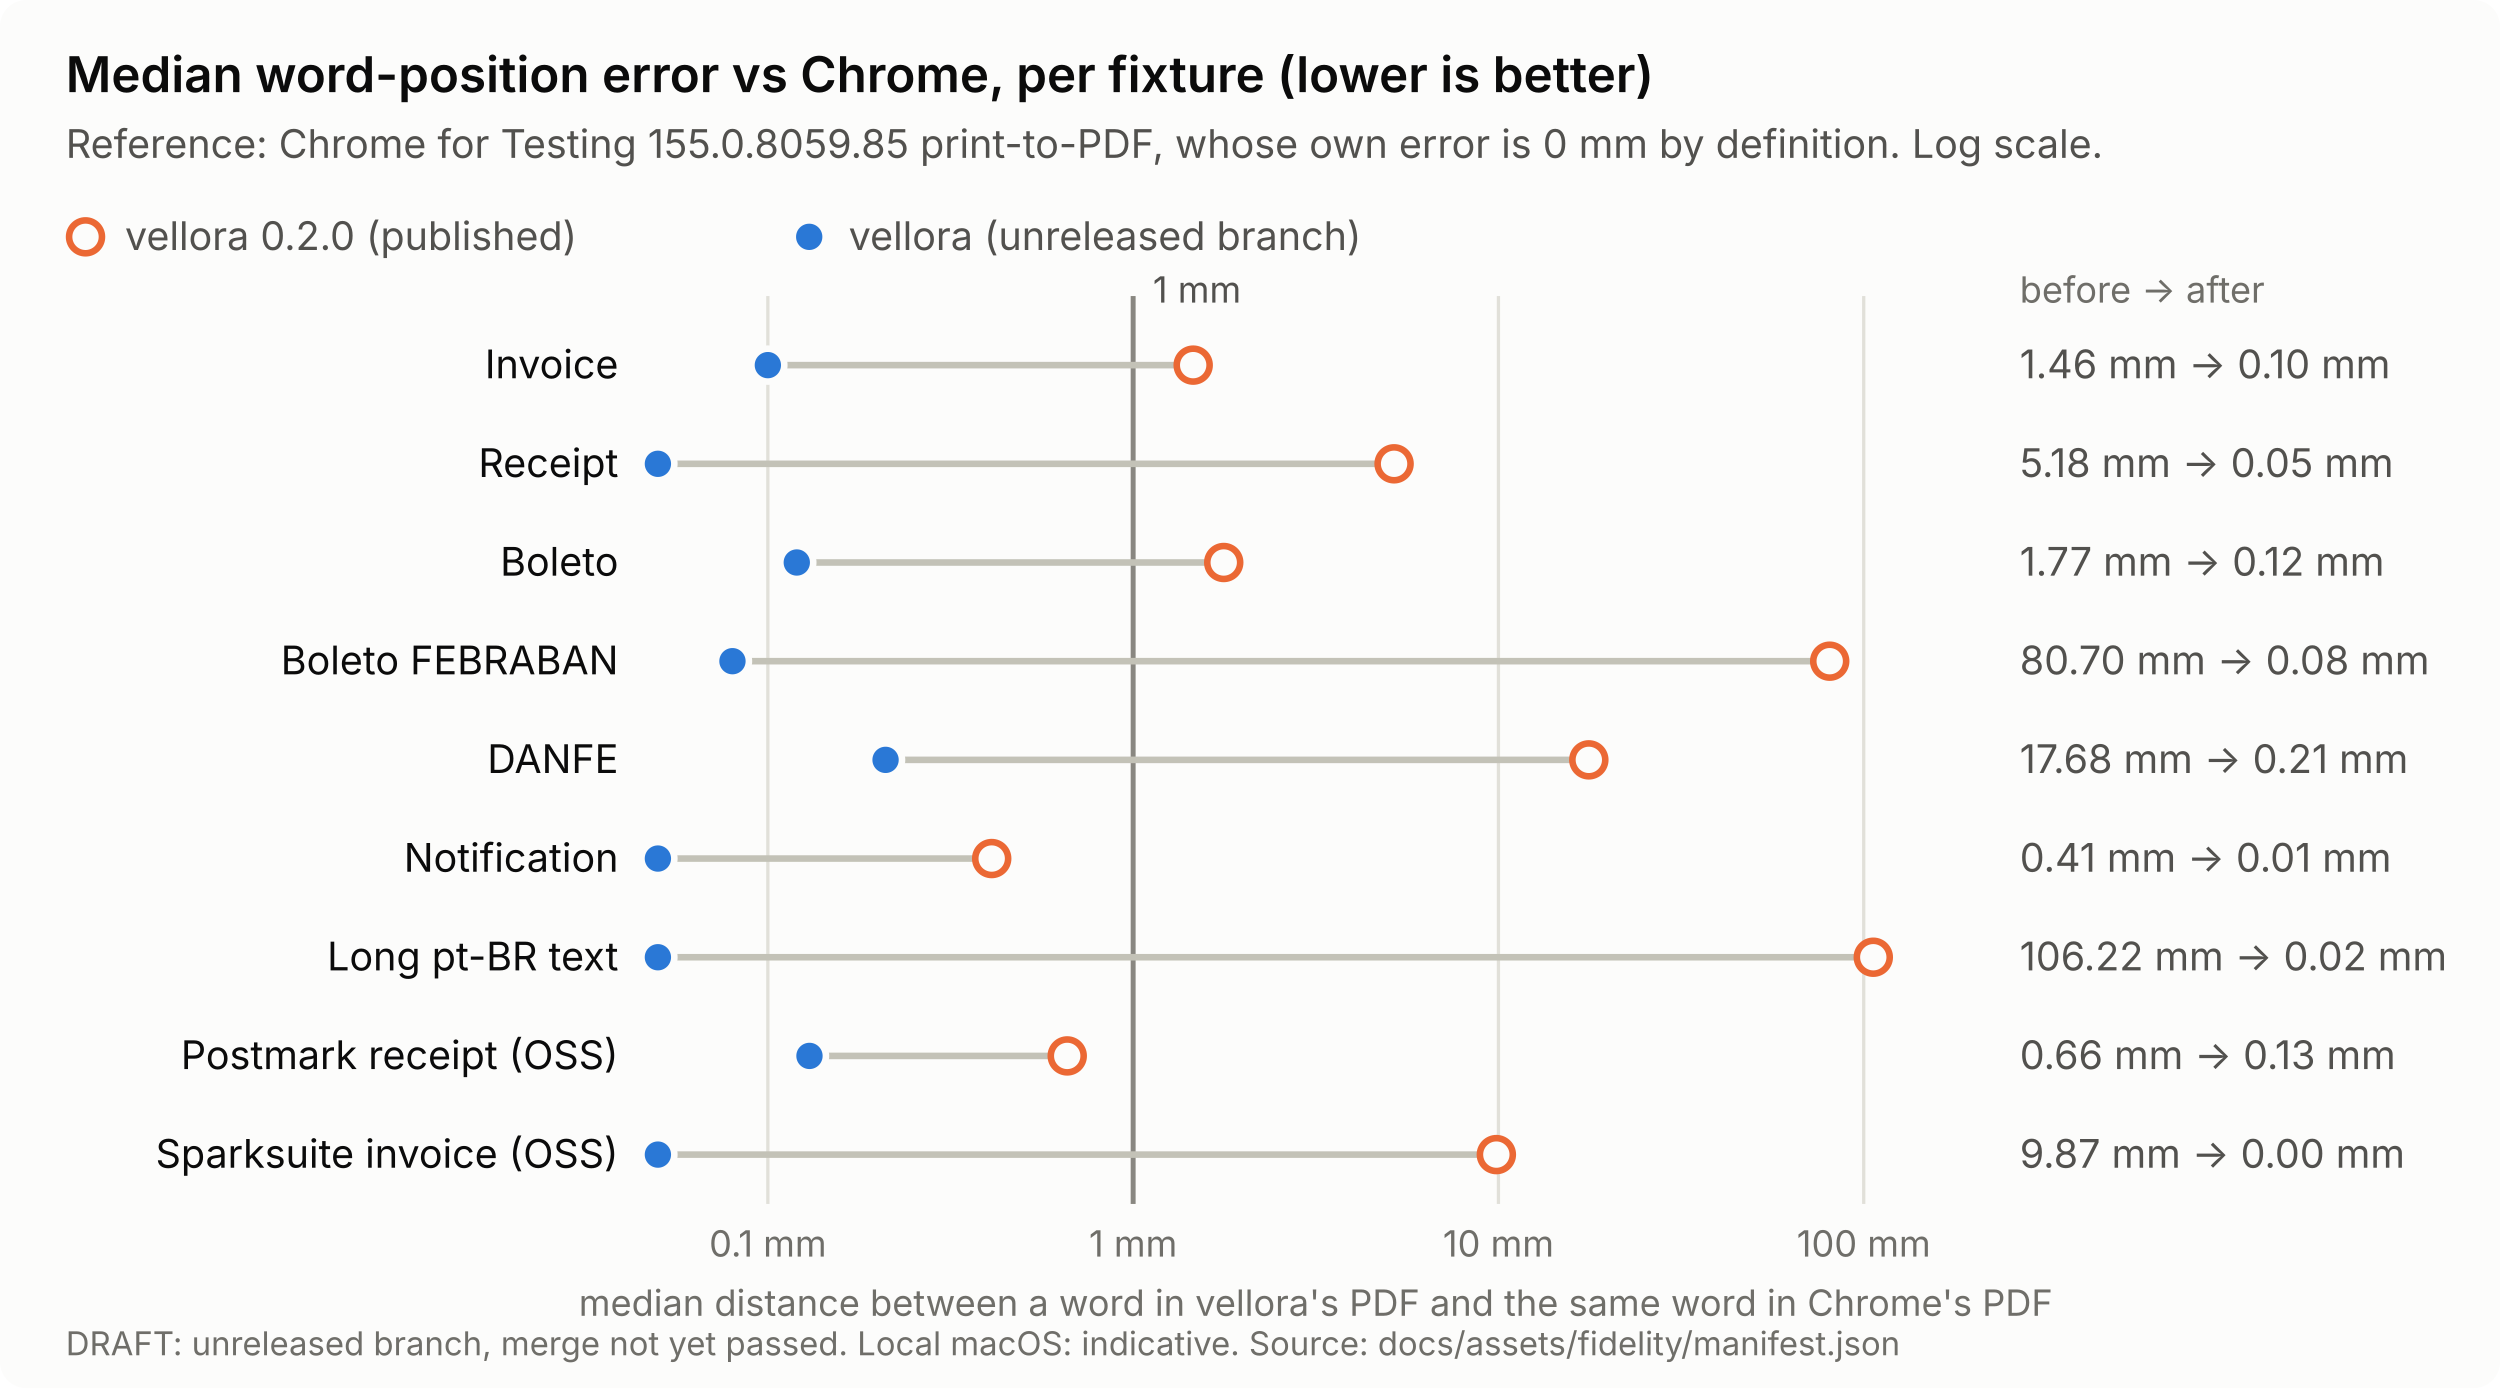
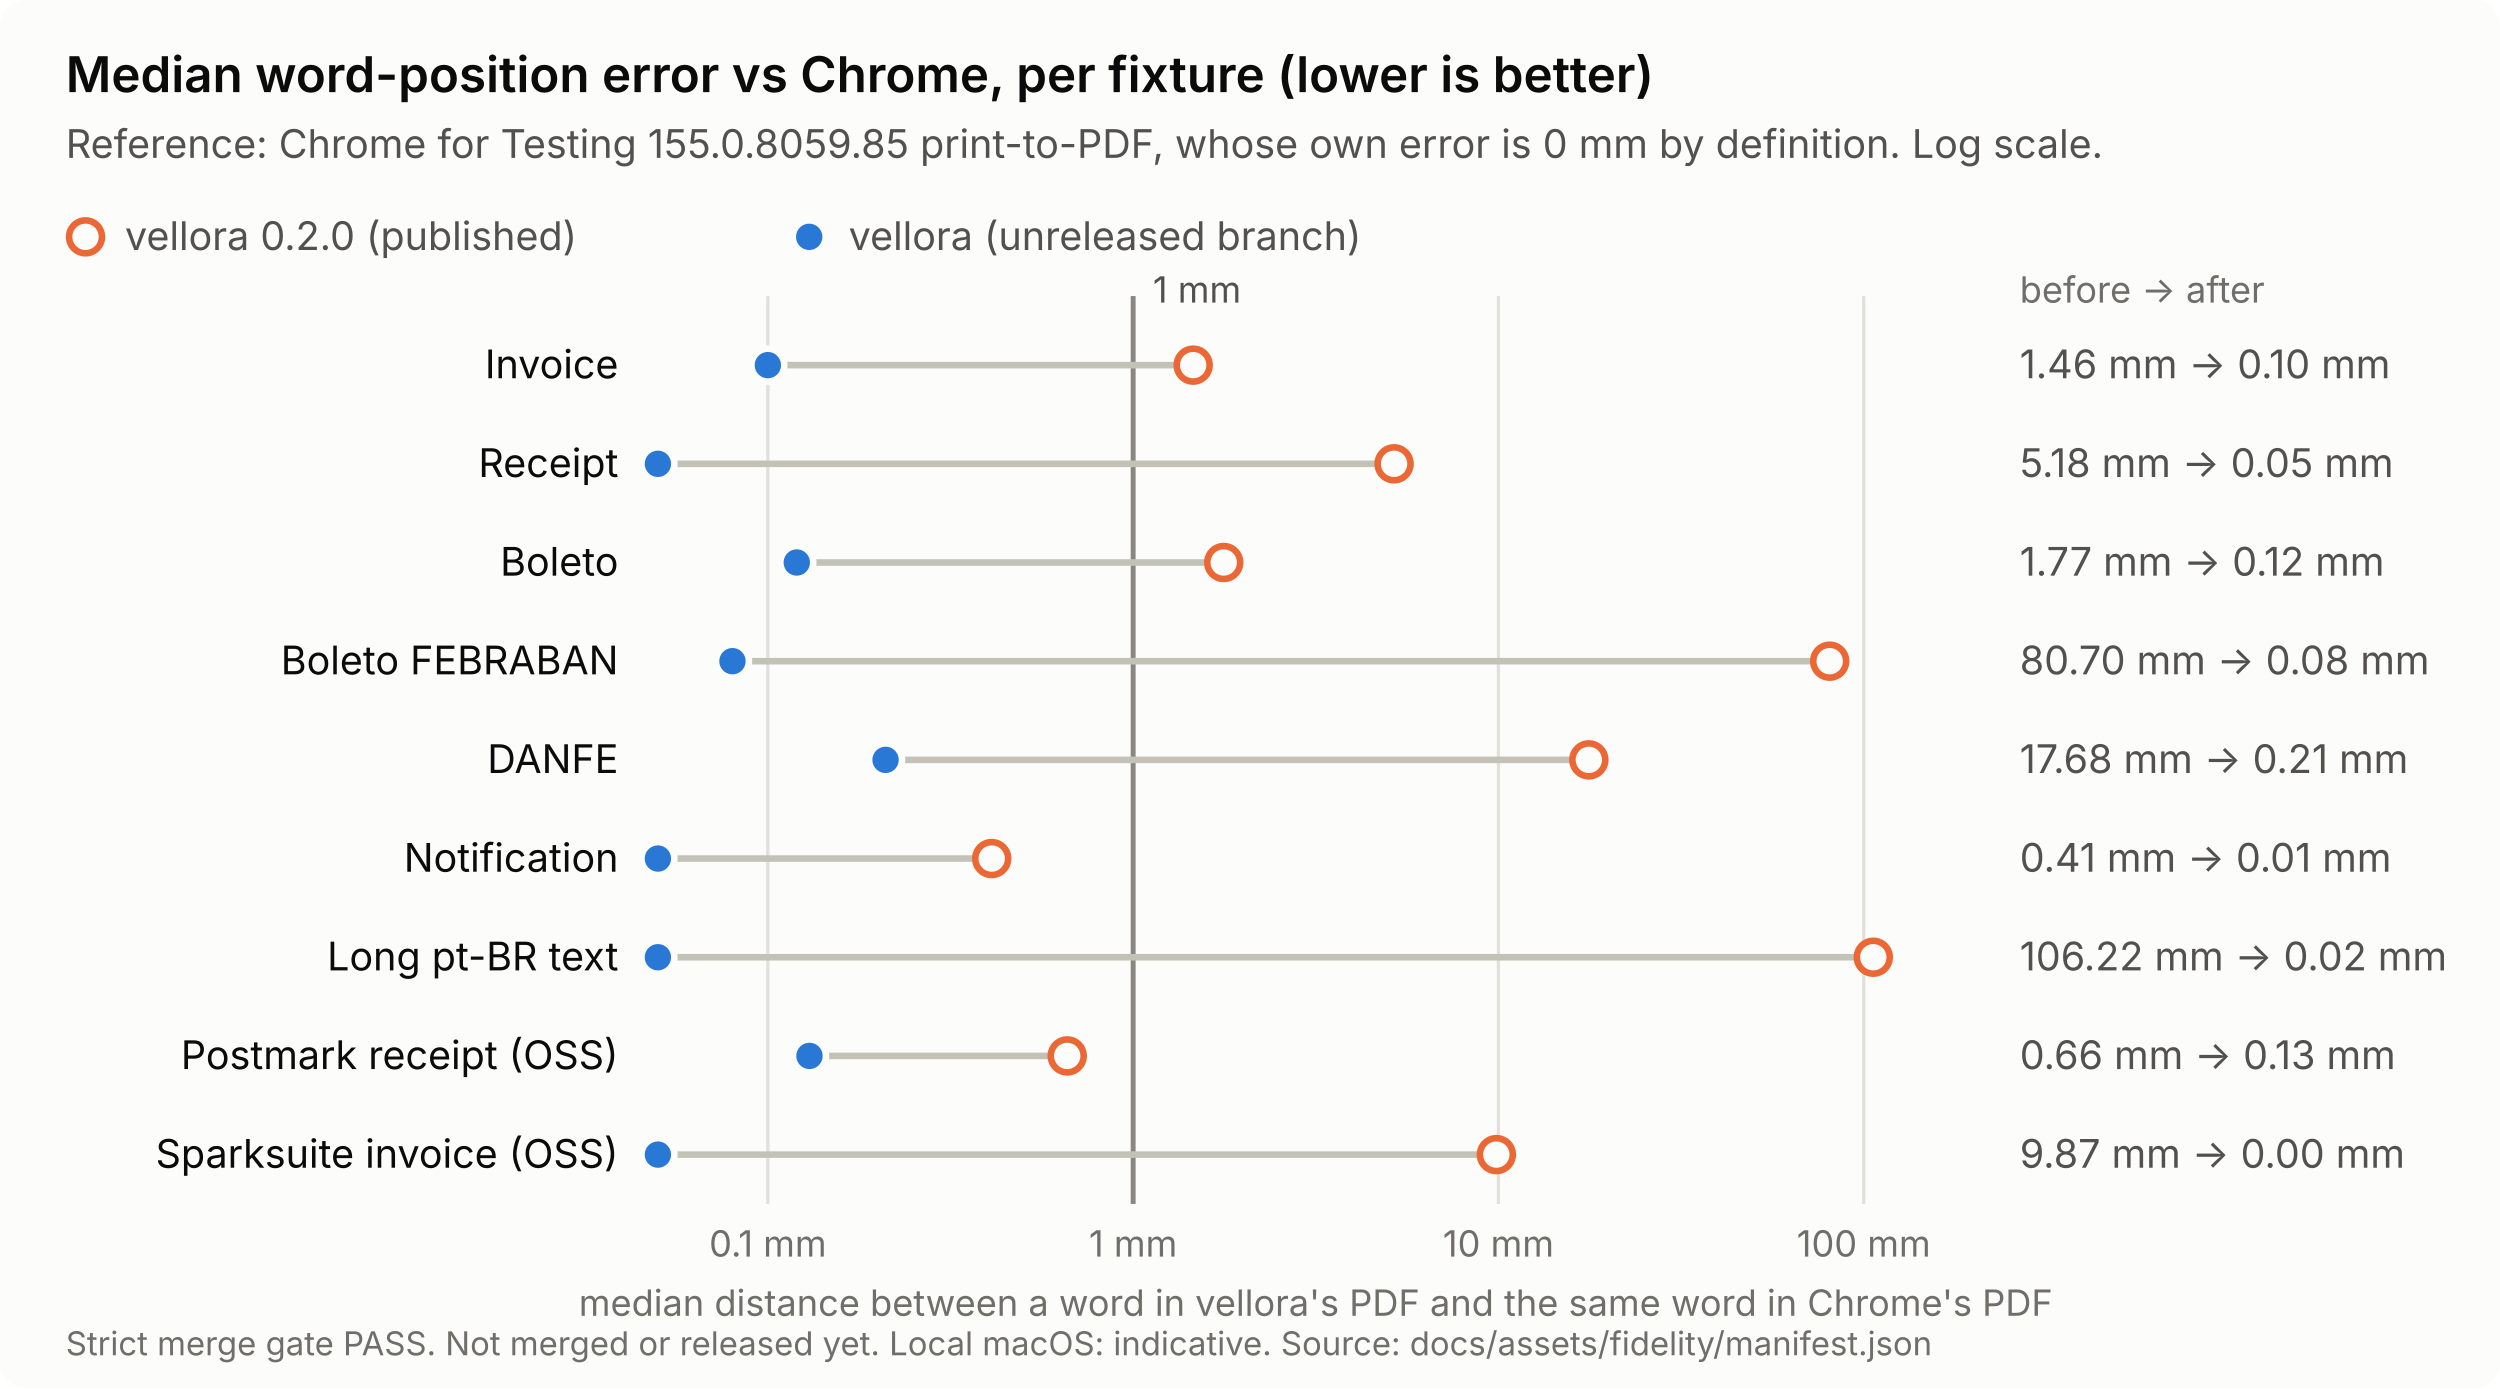
<svg xmlns="http://www.w3.org/2000/svg" viewBox="0 0 760 422" width="760" height="422" role="img" aria-labelledby="median-mm-t median-mm-d">
  <style>
  text{font-family:system-ui,-apple-system,"Segoe UI",sans-serif}
  .num{font-variant-numeric:tabular-nums}
  .bg{fill:#fcfcfb} .t1{fill:#0b0b0b} .t2{fill:#52514e} .mu{fill:#6f6e69}
  .grid{stroke:#e1e0d9} .axis{stroke:#c3c2b7} .ref{stroke:#898781} .refFill{fill:#898781}
  .link{stroke:#c3c2b7} .before{stroke:#eb6834;fill:#fcfcfb} .beforeFill{fill:#eb6834}
  .after{fill:#2a78d6;stroke:#fcfcfb} .afterFill{fill:#2a78d6}
  @media (prefers-color-scheme: dark){
  .bg{fill:#1a1a19} .t1{fill:#f0efec} .t2{fill:#c3c2b7} .mu{fill:#a3a29c}
  .grid{stroke:#2c2c2a} .axis{stroke:#383835} .ref{stroke:#898781} .refFill{fill:#898781}
  .link{stroke:#383835} .before{stroke:#d95926;fill:#1a1a19} .beforeFill{fill:#d95926}
  .after{fill:#3987e5;stroke:#1a1a19} .afterFill{fill:#3987e5}}
</style>
  <rect class="bg" width="760" height="422" rx="8" />
  <text class="t1" x="20" y="28" font-size="15" font-weight="600">Median word-position error vs Chrome, per fixture (lower is better)</text>
  <text class="t2" x="20" y="48" font-size="12">Reference: Chrome for Testing 155.0.8059.85 print-to-PDF, whose own error is 0 mm by definition. Log scale.</text>
  <g transform="translate(20,72)">
    <circle class="before" cx="6" cy="0" r="5" stroke-width="2" />
    <text class="t2" x="18" y="4" font-size="12">vellora 0.2.0 (published)</text>
    <circle class="after" cx="226" cy="0" r="5" stroke-width="2" />
    <text class="t2" x="238" y="4" font-size="12">vellora (unreleased branch)</text>
  </g>
  <line class="grid" x1="233.429" y1="90" x2="233.429" y2="366" stroke-width="1" />
  <text class="mu num" x="233.429" y="382" font-size="11" text-anchor="middle">0.1 mm</text>
  <line class="grid" x1="344.476" y1="90" x2="344.476" y2="366" stroke-width="1" />
  <text class="mu num" x="344.476" y="382" font-size="11" text-anchor="middle">1 mm</text>
  <line class="grid" x1="455.524" y1="90" x2="455.524" y2="366" stroke-width="1" />
  <text class="mu num" x="455.524" y="382" font-size="11" text-anchor="middle">10 mm</text>
  <line class="grid" x1="566.571" y1="90" x2="566.571" y2="366" stroke-width="1" />
  <text class="mu num" x="566.571" y="382" font-size="11" text-anchor="middle">100 mm</text>
  <line class="ref" x1="344.476" y1="90" x2="344.476" y2="366" stroke-width="1.5" />
  <text class="t2" x="350.476" y="92" font-size="11" text-anchor="start">1 mm</text>
  <text class="mu" x="614" y="92" font-size="11">before → after</text>
  <g>
    <text class="t1" x="188" y="115" font-size="12" text-anchor="end">Invoice</text>
    <line class="link" x1="362.727" y1="111" x2="233.429" y2="111" stroke-width="2" />
    <circle class="before" cx="362.727" cy="111" r="5" stroke-width="2" />
    <circle class="after" cx="233.429" cy="111" r="5" stroke-width="2" />
    <text class="t2 num" x="614" y="115" font-size="12">1.46 mm → 0.10 mm</text>
  </g>
  <g>
    <text class="t1" x="188" y="145" font-size="12" text-anchor="end">Receipt</text>
    <line class="link" x1="423.801" y1="141" x2="200" y2="141" stroke-width="2" />
    <circle class="before" cx="423.801" cy="141" r="5" stroke-width="2" />
    <circle class="after" cx="200" cy="141" r="5" stroke-width="2" />
    <text class="t2 num" x="614" y="145" font-size="12">5.18 mm → 0.05 mm</text>
  </g>
  <g>
    <text class="t1" x="188" y="175" font-size="12" text-anchor="end">Boleto</text>
    <line class="link" x1="372.013" y1="171" x2="242.222" y2="171" stroke-width="2" />
    <circle class="before" cx="372.013" cy="171" r="5" stroke-width="2" />
    <circle class="after" cx="242.222" cy="171" r="5" stroke-width="2" />
    <text class="t2 num" x="614" y="175" font-size="12">1.77 mm → 0.12 mm</text>
  </g>
  <g>
    <text class="t1" x="188" y="205" font-size="12" text-anchor="end">Boleto FEBRABAN</text>
    <line class="link" x1="556.23" y1="201" x2="222.667" y2="201" stroke-width="2" />
    <circle class="before" cx="556.23" cy="201" r="5" stroke-width="2" />
    <circle class="after" cx="222.667" cy="201" r="5" stroke-width="2" />
    <text class="t2 num" x="614" y="205" font-size="12">80.70 mm → 0.08 mm</text>
  </g>
  <g>
    <text class="t1" x="188" y="235" font-size="12" text-anchor="end">DANFE</text>
    <line class="link" x1="483.006" y1="231" x2="269.21" y2="231" stroke-width="2" />
    <circle class="before" cx="483.006" cy="231" r="5" stroke-width="2" />
    <circle class="after" cx="269.21" cy="231" r="5" stroke-width="2" />
    <text class="t2 num" x="614" y="235" font-size="12">17.68 mm → 0.21 mm</text>
  </g>
  <g>
    <text class="t1" x="188" y="265" font-size="12" text-anchor="end">Notification</text>
    <line class="link" x1="301.477" y1="261" x2="200" y2="261" stroke-width="2" />
    <circle class="before" cx="301.477" cy="261" r="5" stroke-width="2" />
    <circle class="after" cx="200" cy="261" r="5" stroke-width="2" />
    <text class="t2 num" x="614" y="265" font-size="12">0.41 mm → 0.01 mm</text>
  </g>
  <g>
    <text class="t1" x="188" y="295" font-size="12" text-anchor="end">Long pt-BR text</text>
    <line class="link" x1="569.481" y1="291" x2="200" y2="291" stroke-width="2" />
    <circle class="before" cx="569.481" cy="291" r="5" stroke-width="2" />
    <circle class="after" cx="200" cy="291" r="5" stroke-width="2" />
    <text class="t2 num" x="614" y="295" font-size="12">106.22 mm → 0.02 mm</text>
  </g>
  <g>
    <text class="t1" x="188" y="325" font-size="12" text-anchor="end">Postmark receipt (OSS)</text>
    <line class="link" x1="324.437" y1="321" x2="246.082" y2="321" stroke-width="2" />
    <circle class="before" cx="324.437" cy="321" r="5" stroke-width="2" />
    <circle class="after" cx="246.082" cy="321" r="5" stroke-width="2" />
    <text class="t2 num" x="614" y="325" font-size="12">0.66 mm → 0.13 mm</text>
  </g>
  <g>
    <text class="t1" x="188" y="355" font-size="12" text-anchor="end">Sparksuite invoice (OSS)</text>
    <line class="link" x1="454.893" y1="351" x2="200" y2="351" stroke-width="2" />
    <circle class="before" cx="454.893" cy="351" r="5" stroke-width="2" />
    <circle class="after" cx="200" cy="351" r="5" stroke-width="2" />
    <text class="t2 num" x="614" y="355" font-size="12">9.87 mm → 0.00 mm</text>
  </g>
  <text class="mu" x="400" y="400" font-size="11" text-anchor="middle">median distance between a word in vellora's PDF and the same word in Chrome's PDF</text>
-   <text class="mu" x="20" y="412" font-size="10">DRAFT: unreleased branch, merge not yet passed. Local macOS: indicative. Source: docs/assets/fidelity/manifest.json</text>
+   <text class="mu" x="20" y="412" font-size="10">Strict merge gate PASS. Not merged or released yet. Local macOS: indicative. Source: docs/assets/fidelity/manifest.json</text>
</svg>
